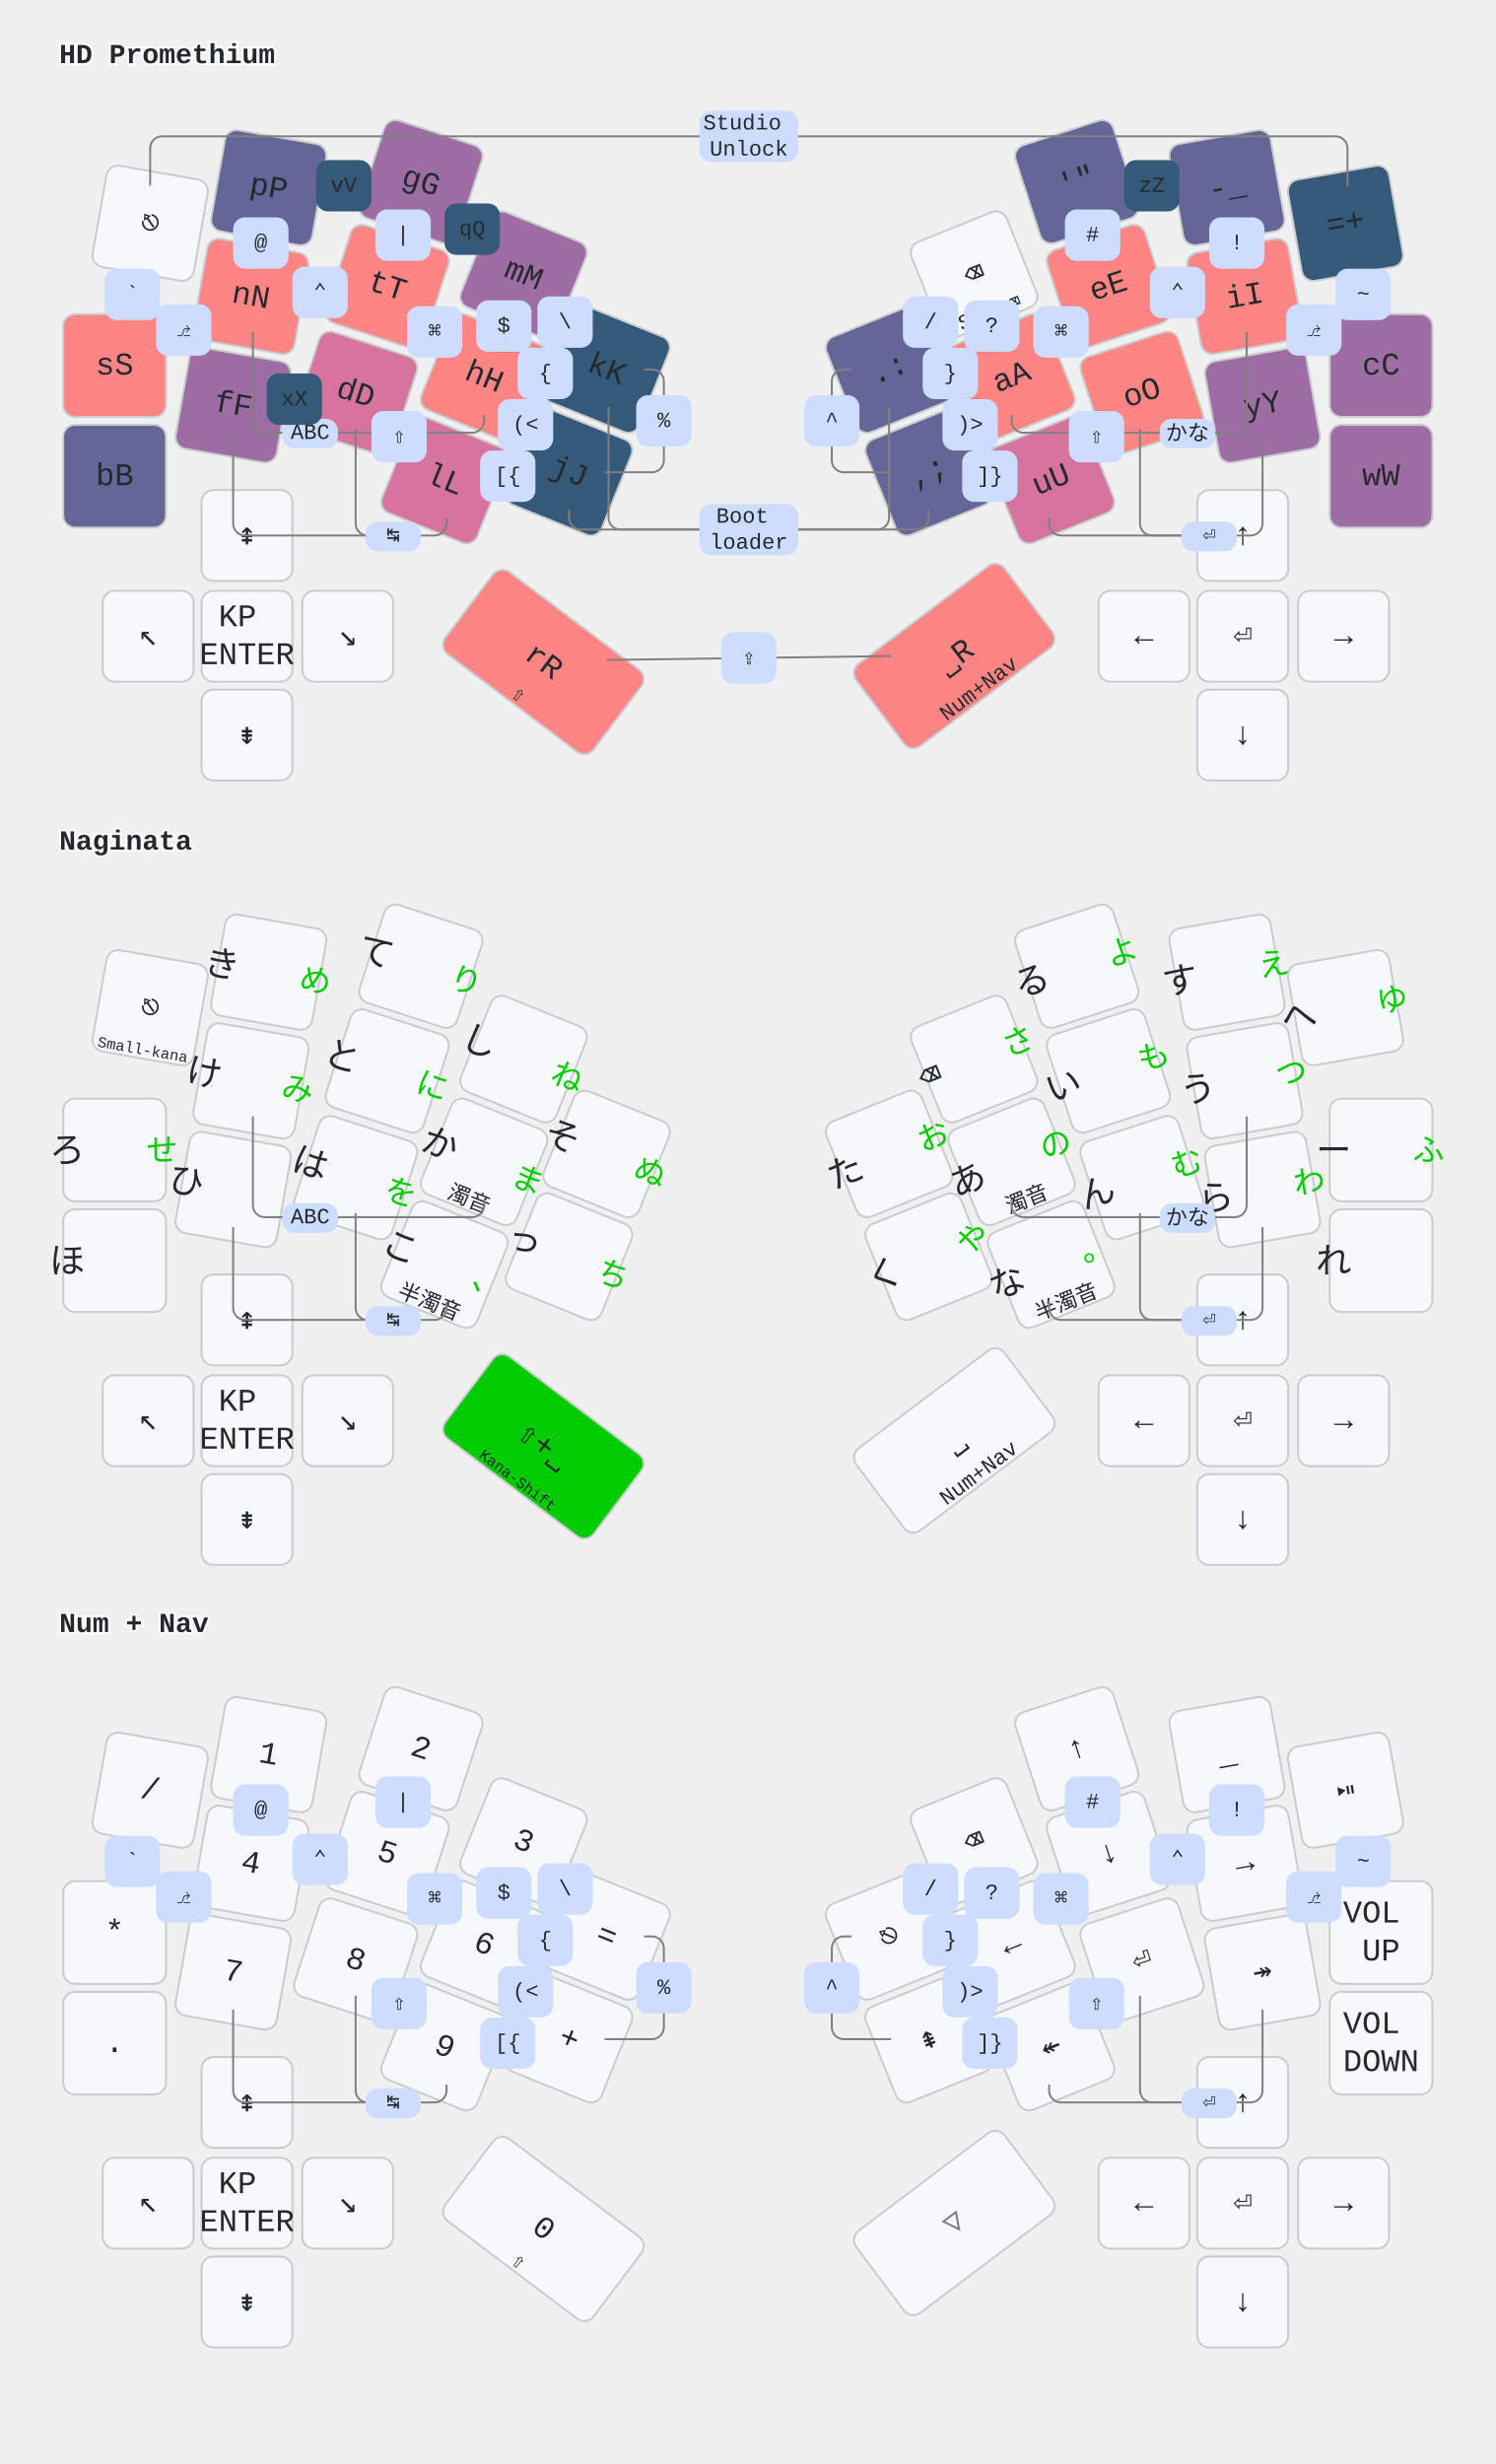
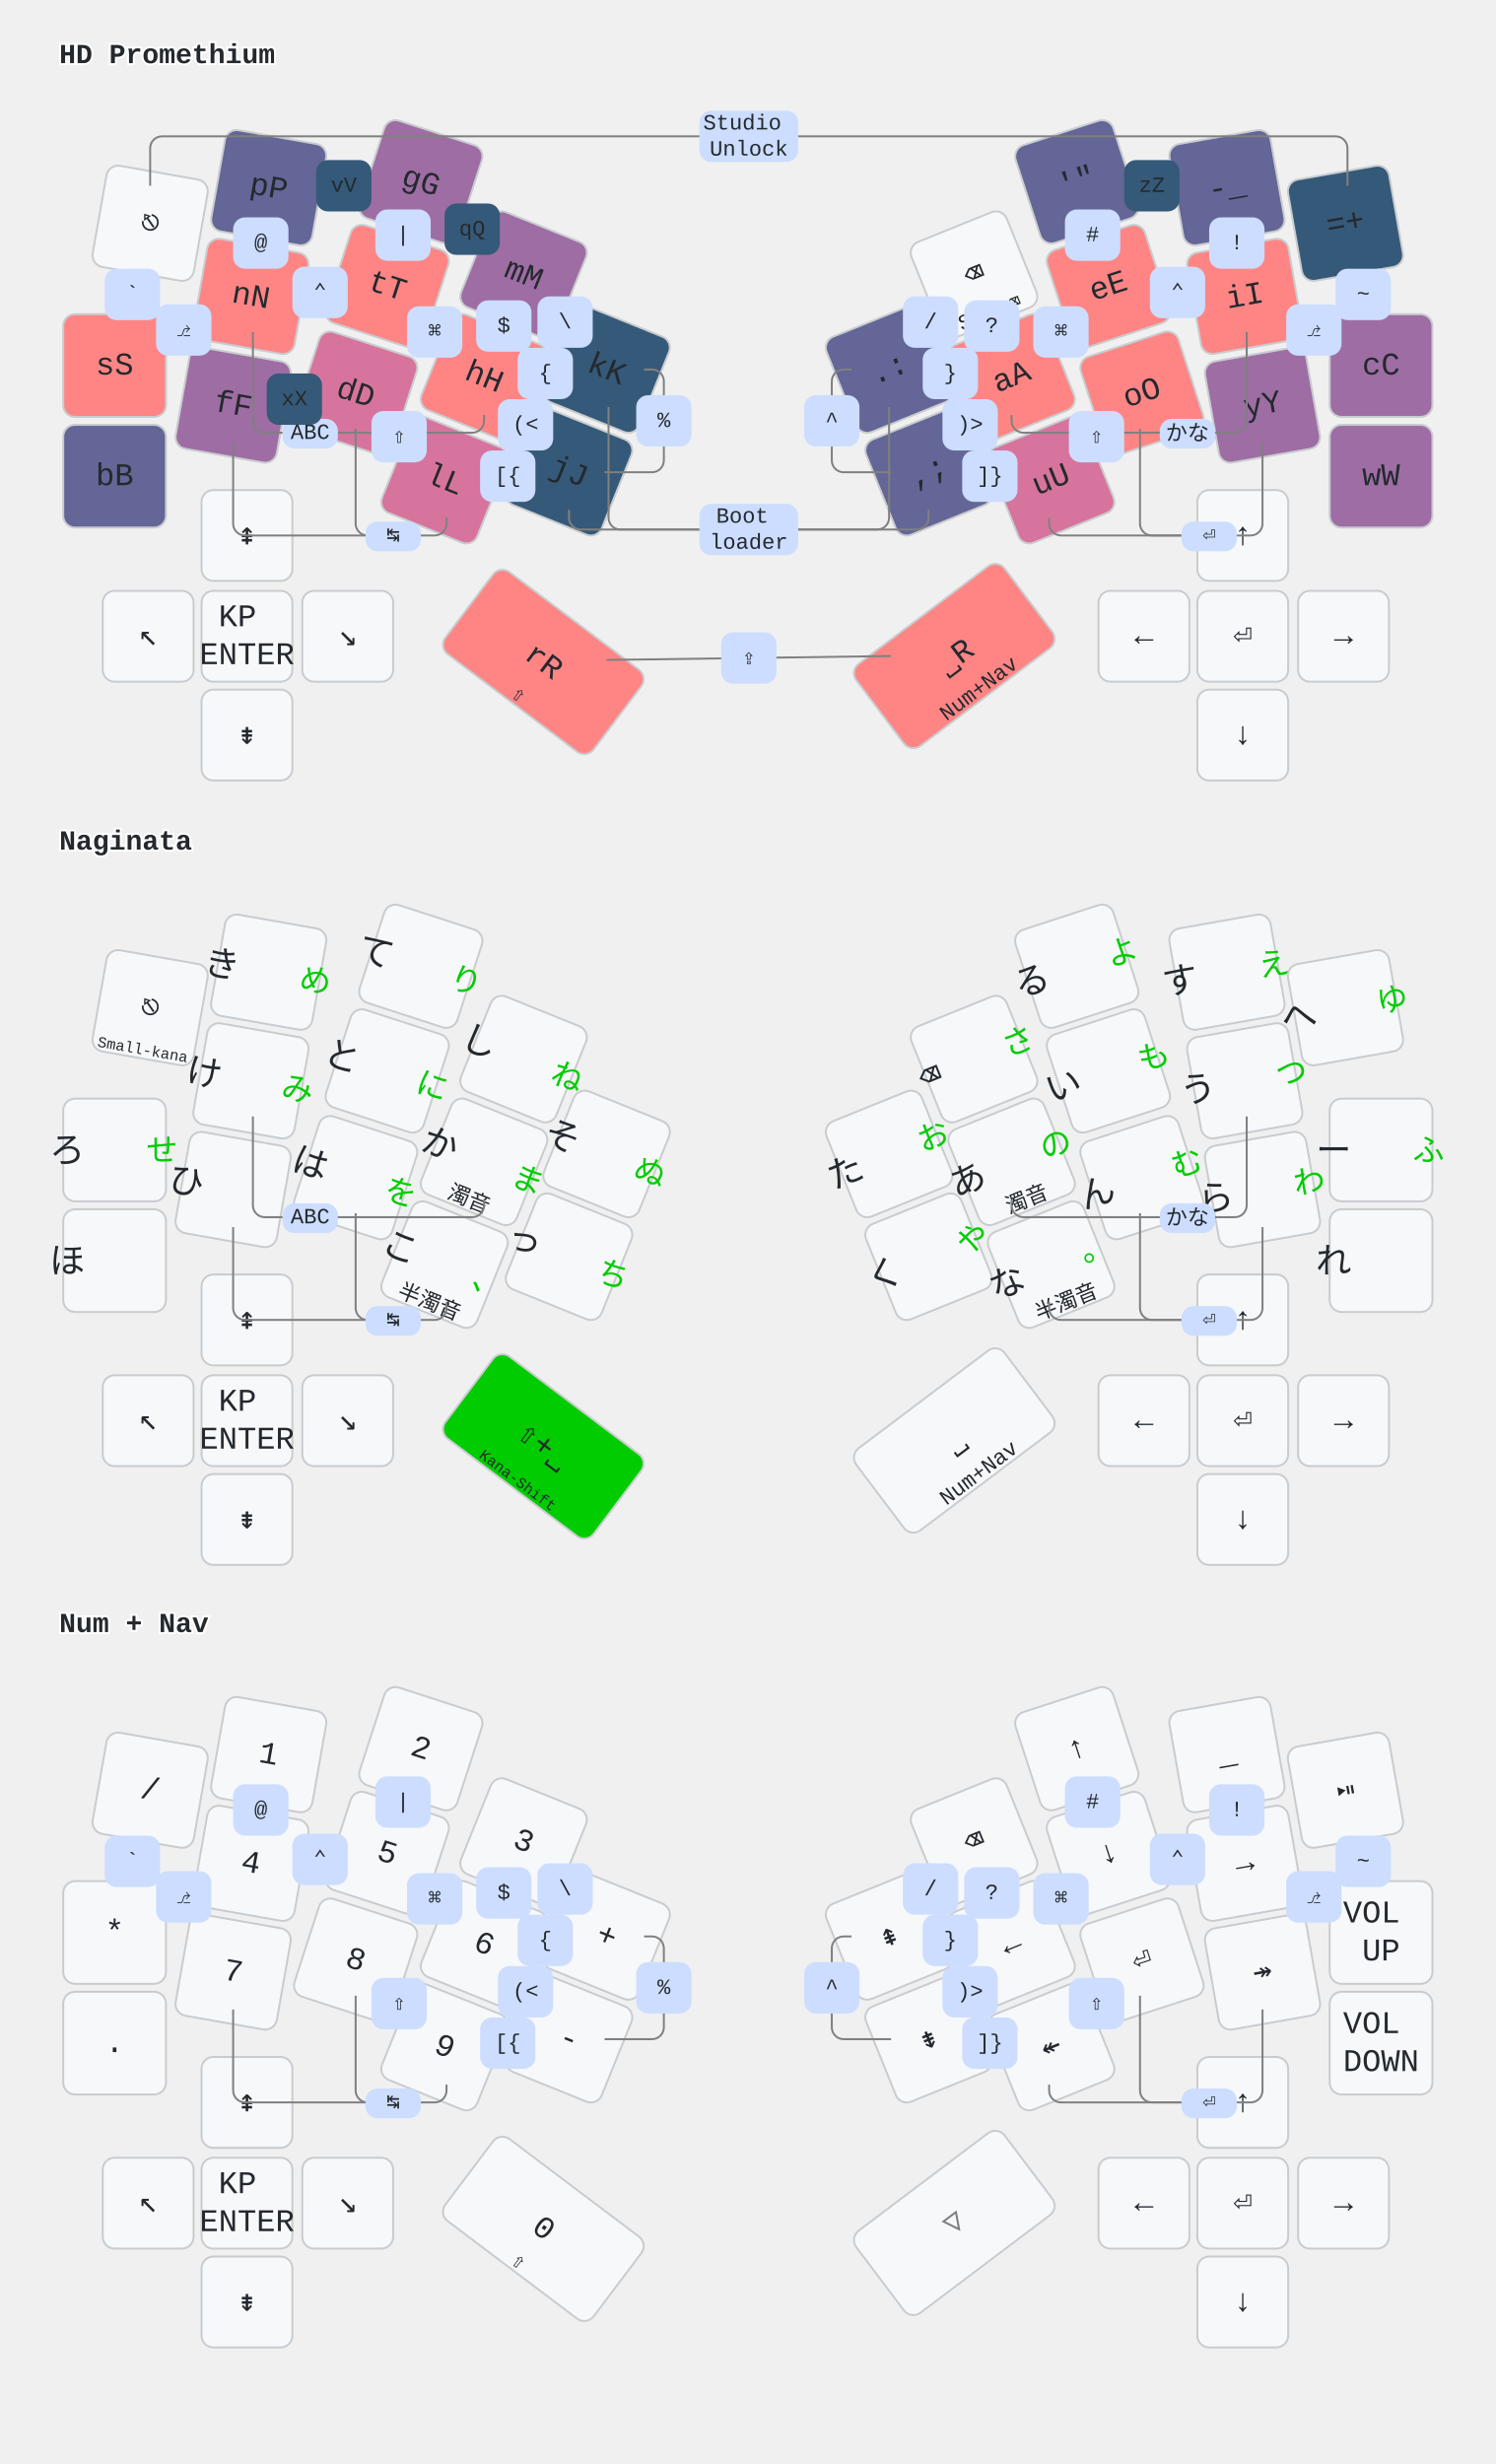
<svg xmlns="http://www.w3.org/2000/svg" width="757" height="1247" viewBox="0 0 757 1247" class="keymap">
  <style>/* inherit to force styles through use tags*/
svg path {
    fill: inherit;
}
/* font and background color specifications */
svg.keymap {
    font-family: SFMono-Regular,Consolas,Liberation Mono,Menlo,monospace;
    font-size: 14px;
    font-kerning: normal;
    text-rendering: optimizeLegibility;
    fill: #24292e;
}

/* default key styling */
rect.key {
    fill: #f6f8fa;
    stroke: #c9cccf;
    stroke-width: 1;
}

/* color accent for combo boxes */
rect.combo {
    fill: #cdf;
}

/* color accent for held keys */
rect.held, rect.combo.held {
    fill: #fdd;
}

/* color accent for ghost (optional) keys */
rect.ghost, rect.combo.ghost {
    stroke-dasharray: 4, 4;
    stroke-width: 2;
}

text {
    text-anchor: middle;
    dominant-baseline: middle;
}

/* styling for layer labels */
text.label {
    font-weight: bold;
    text-anchor: start;
    stroke: white;
    stroke-width: 2;
    paint-order: stroke;
}

text.tap {
    font-size: 16px;
}

/* styling for combo tap, and key hold/shifted label text */
text.combo, text.hold, text.shifted {
    font-size: 11px;
}

text.hold {
    text-anchor: middle;
    dominant-baseline: auto;
}

text.shifted {
    text-anchor: middle;
    dominant-baseline: hanging;
}

/* styling for hold/shifted label text in combo box */
text.combo.hold, text.combo.shifted {
    font-size: 8px;
}

/* lighter symbol for transparent keys */
text.trans {
    fill: #7b7e81;
}

/* styling for combo dendrons */
path.combo {
    stroke-width: 1;
    stroke: gray;
    fill: none;
}

/* Start Tabler Icons Cleanup */
/* cannot use height/width with glyphs */
.icon-tabler &gt; path {
    fill: inherit;
    stroke: inherit;
}
/* hide tabler's default box */
.icon-tabler &gt; path[stroke="none"][fill="none"] {
    visibility: collapse;
}

rect.low {
    fill: #355978;
}
rect.medium-low {
    fill: #636696;
}
rect.medium {
    fill: #9E6DA4;
}
rect.medium-high {
    fill: #D7749D;
}
rect.high {
    fill: #FF8585;
}

/* green styling for Naginata kana-shift */
rect.kshift {
    fill: #00CC00;
}
text.left {
    font-size: 18px;
    translate: 16px 7px;
}
text.right {
    fill: #00CC00;
    font-size: 16px;
    translate: -16px -10px;
}
</style>
  <g transform="translate(30, 0)" class="layer-HD Promethium">
    <text x="0" y="28" class="label" id="HD-Promethium">HD Promethium</text>
    <g transform="translate(0, 57)">
      <g transform="translate(46, 56) rotate(10.0)" class="key keypos-0">
        <rect rx="6" ry="6" x="-26" y="-26" width="52" height="52" class="key" />
        <text x="0" y="0" class="key tap">⎋</text>
      </g>
      <g transform="translate(106, 38) rotate(10.0)" class="key medium-low keypos-1">
        <rect rx="6" ry="6" x="-26" y="-26" width="52" height="52" class="key medium-low" />
        <text x="0" y="0" class="key medium-low tap">pP</text>
      </g>
      <g transform="translate(183, 35) rotate(18.0)" class="key medium keypos-2">
        <rect rx="6" ry="6" x="-26" y="-26" width="52" height="52" class="key medium" />
        <text x="0" y="0" class="key medium tap">gG</text>
      </g>
      <g transform="translate(235, 82) rotate(22.0)" class="key medium keypos-3">
        <rect rx="6" ry="6" x="-26" y="-26" width="52" height="52" class="key medium" />
        <text x="0" y="0" class="key medium tap">mM</text>
      </g>
      <g transform="translate(277, 130) rotate(22.0)" class="key low keypos-4">
        <rect rx="6" ry="6" x="-26" y="-26" width="52" height="52" class="key low" />
        <text x="0" y="0" class="key low tap">kK</text>
      </g>
      <g transform="translate(420, 130) rotate(-22.0)" class="key medium-low keypos-5">
        <rect rx="6" ry="6" x="-26" y="-26" width="52" height="52" class="key medium-low" />
        <text x="0" y="0" class="key medium-low tap">.:</text>
      </g>
      <g transform="translate(463, 82) rotate(-22.0)" class="key keypos-6">
        <rect rx="6" ry="6" x="-26" y="-26" width="52" height="52" class="key" />
        <text x="0" y="0" class="key tap">⌫</text>
        <text x="0" y="24" class="key hold">Sft+⌫</text>
      </g>
      <g transform="translate(515, 35) rotate(-18.0)" class="key medium-low keypos-7">
        <rect rx="6" ry="6" x="-26" y="-26" width="52" height="52" class="key medium-low" />
        <text x="0" y="0" class="key medium-low tap">'"</text>
      </g>
      <g transform="translate(591, 38) rotate(-10.0)" class="key medium-low keypos-8">
        <rect rx="6" ry="6" x="-26" y="-26" width="52" height="52" class="key medium-low" />
        <text x="0" y="0" class="key medium-low tap">-_</text>
      </g>
      <g transform="translate(651, 56) rotate(-10.0)" class="key low keypos-9">
        <rect rx="6" ry="6" x="-26" y="-26" width="52" height="52" class="key low" />
        <text x="0" y="0" class="key low tap">=+</text>
      </g>
      <g transform="translate(28, 128)" class="key high keypos-10">
        <rect rx="6" ry="6" x="-26" y="-26" width="52" height="52" class="key high" />
        <text x="0" y="0" class="key high tap">sS</text>
      </g>
      <g transform="translate(97, 93) rotate(10.0)" class="key high keypos-11">
        <rect rx="6" ry="6" x="-26" y="-26" width="52" height="52" class="key high" />
        <text x="0" y="0" class="key high tap">nN</text>
      </g>
      <g transform="translate(166, 88) rotate(18.0)" class="key high keypos-12">
        <rect rx="6" ry="6" x="-26" y="-26" width="52" height="52" class="key high" />
        <text x="0" y="0" class="key high tap">tT</text>
      </g>
      <g transform="translate(215, 134) rotate(22.0)" class="key high keypos-13">
        <rect rx="6" ry="6" x="-26" y="-26" width="52" height="52" class="key high" />
        <text x="0" y="0" class="key high tap">hH</text>
      </g>
      <g transform="translate(258, 182) rotate(22.0)" class="key low keypos-14">
        <rect rx="6" ry="6" x="-26" y="-26" width="52" height="52" class="key low" />
        <text x="0" y="0" class="key low tap">jJ</text>
      </g>
      <g transform="translate(440, 182) rotate(-22.0)" class="key medium-low keypos-15">
        <rect rx="6" ry="6" x="-26" y="-26" width="52" height="52" class="key medium-low" />
        <text x="0" y="0" class="key medium-low tap">,;</text>
      </g>
      <g transform="translate(482, 134) rotate(-22.0)" class="key high keypos-16">
        <rect rx="6" ry="6" x="-26" y="-26" width="52" height="52" class="key high" />
        <text x="0" y="0" class="key high tap">aA</text>
      </g>
      <g transform="translate(531, 88) rotate(-18.0)" class="key high keypos-17">
        <rect rx="6" ry="6" x="-26" y="-26" width="52" height="52" class="key high" />
        <text x="0" y="0" class="key high tap">eE</text>
      </g>
      <g transform="translate(600, 93) rotate(-10.0)" class="key high keypos-18">
        <rect rx="6" ry="6" x="-26" y="-26" width="52" height="52" class="key high" />
        <text x="0" y="0" class="key high tap">iI</text>
      </g>
      <g transform="translate(669, 128)" class="key medium keypos-19">
        <rect rx="6" ry="6" x="-26" y="-26" width="52" height="52" class="key medium" />
        <text x="0" y="0" class="key medium tap">cC</text>
      </g>
      <g transform="translate(28, 184)" class="key medium-low keypos-20">
        <rect rx="6" ry="6" x="-26" y="-26" width="52" height="52" class="key medium-low" />
        <text x="0" y="0" class="key medium-low tap">bB</text>
      </g>
      <g transform="translate(88, 148) rotate(10.0)" class="key medium keypos-21">
        <rect rx="6" ry="6" x="-26" y="-26" width="52" height="52" class="key medium" />
        <text x="0" y="0" class="key medium tap">fF</text>
      </g>
      <g transform="translate(150, 142) rotate(18.0)" class="key medium-high keypos-22">
        <rect rx="6" ry="6" x="-26" y="-26" width="52" height="52" class="key medium-high" />
        <text x="0" y="0" class="key medium-high tap">dD</text>
      </g>
      <g transform="translate(195, 186) rotate(22.0)" class="key medium-high keypos-23">
        <rect rx="6" ry="6" x="-26" y="-26" width="52" height="52" class="key medium-high" />
        <text x="0" y="0" class="key medium-high tap">lL</text>
      </g>
      <g transform="translate(245, 278) rotate(37.0)" class="key high keypos-24">
        <rect rx="6" ry="6" x="-47" y="-26" width="94" height="52" class="key high" />
        <text x="0" y="0" class="key high tap">rR</text>
        <text x="0" y="24" class="key high hold">⇧</text>
      </g>
      <g transform="translate(453, 275) rotate(-37.0)" class="key high keypos-25">
        <rect rx="6" ry="6" x="-47" y="-26" width="94" height="52" class="key high" />
        <text x="0" y="0" class="key high tap">⎵R</text>
        <text x="0" y="24" class="key high hold">Num+Nav</text>
      </g>
      <g transform="translate(502, 186) rotate(-22.0)" class="key medium-high keypos-26">
        <rect rx="6" ry="6" x="-26" y="-26" width="52" height="52" class="key medium-high" />
        <text x="0" y="0" class="key medium-high tap">uU</text>
      </g>
      <g transform="translate(548, 142) rotate(-18.0)" class="key high keypos-27">
        <rect rx="6" ry="6" x="-26" y="-26" width="52" height="52" class="key high" />
        <text x="0" y="0" class="key high tap">oO</text>
      </g>
      <g transform="translate(609, 148) rotate(-10.0)" class="key medium keypos-28">
        <rect rx="6" ry="6" x="-26" y="-26" width="52" height="52" class="key medium" />
        <text x="0" y="0" class="key medium tap">yY</text>
      </g>
      <g transform="translate(669, 184)" class="key medium keypos-29">
        <rect rx="6" ry="6" x="-26" y="-26" width="52" height="52" class="key medium" />
        <text x="0" y="0" class="key medium tap">wW</text>
      </g>
      <g transform="translate(95, 315)" class="key keypos-30">
        <rect rx="6" ry="6" x="-23" y="-23" width="46" height="46" class="key" />
        <text x="0" y="0" class="key tap">⇟</text>
      </g>
      <g transform="translate(45, 265)" class="key keypos-31">
        <rect rx="6" ry="6" x="-23" y="-23" width="46" height="46" class="key" />
        <text x="0" y="0" class="key tap">↖</text>
      </g>
      <g transform="translate(95, 265)" class="key keypos-32">
        <rect rx="6" ry="6" x="-23" y="-23" width="46" height="46" class="key" />
        <text x="0" y="0" class="key tap">
          <tspan x="0" dy="-0.6em">KP</tspan>
          <tspan x="0" dy="1.2em">ENTER</tspan>
        </text>
      </g>
      <g transform="translate(146, 265)" class="key keypos-33">
        <rect rx="6" ry="6" x="-23" y="-23" width="46" height="46" class="key" />
        <text x="0" y="0" class="key tap">↘</text>
      </g>
      <g transform="translate(95, 214)" class="key keypos-34">
        <rect rx="6" ry="6" x="-23" y="-23" width="46" height="46" class="key" />
        <text x="0" y="0" class="key tap">⇞</text>
      </g>
      <g transform="translate(599, 214)" class="key keypos-35">
        <rect rx="6" ry="6" x="-23" y="-23" width="46" height="46" class="key" />
        <text x="0" y="0" class="key tap">↑</text>
      </g>
      <g transform="translate(549, 265)" class="key keypos-36">
        <rect rx="6" ry="6" x="-23" y="-23" width="46" height="46" class="key" />
        <text x="0" y="0" class="key tap">←</text>
      </g>
      <g transform="translate(599, 265)" class="key keypos-37">
        <rect rx="6" ry="6" x="-23" y="-23" width="46" height="46" class="key" />
        <text x="0" y="0" class="key tap">⏎</text>
      </g>
      <g transform="translate(650, 265)" class="key keypos-38">
        <rect rx="6" ry="6" x="-23" y="-23" width="46" height="46" class="key" />
        <text x="0" y="0" class="key tap">→</text>
      </g>
      <g transform="translate(599, 315)" class="key keypos-39">
        <rect rx="6" ry="6" x="-23" y="-23" width="46" height="46" class="key" />
        <text x="0" y="0" class="key tap">↓</text>
      </g>
      <g class="combo combopos-0">
        <path d="M349,12 h-297 a6.0,6.0 0 0 0 -6.0,6.0 v19" class="combo" />
        <path d="M349,12 h297 a6.0,6.0 0 0 1 6.0,6.0 v19" class="combo" />
        <rect rx="6" ry="6" x="324" y="-1" width="50" height="26" class="combo" />
        <text x="349" y="12" class="combo tap">
          <tspan x="349" dy="-0.6em">Studio</tspan>
          <tspan x="349" dy="1.2em">Unlock</tspan>
        </text>
      </g>
      <g class="combo combopos-1">
        <path d="M349,211 h-65 a6.0,6.0 0 0 1 -6.0,-6.0 v-56" class="combo" />
        <path d="M349,211 h65 a6.0,6.0 0 0 0 6.0,-6.0 v-56" class="combo" />
        <path d="M349,211 h-85 a6.0,6.0 0 0 1 -6.0,-6.0 v-4" class="combo" />
        <path d="M349,211 h85 a6.0,6.0 0 0 0 6.0,-6.0 v-4" class="combo" />
        <rect rx="6" ry="6" x="324" y="198" width="50" height="26" class="combo" />
        <text x="349" y="211" class="combo tap">
          <tspan x="349" dy="-0.6em">Boot</tspan>
          <tspan x="349" dy="1.2em">loader</tspan>
        </text>
      </g>
      <g class="combo combopos-2">
        <path d="M571,162 h-83 a6.0,6.0 0 0 1 -6.0,-6.0 v-3" class="combo" />
        <path d="M571,162 h24 a6.0,6.0 0 0 0 6.0,-6.0 v-45" class="combo" />
        <rect rx="6" ry="6" x="557" y="155" width="28" height="15" class="combo" />
        <text x="571" y="162" class="combo tap">かな</text>
      </g>
      <g class="combo combopos-3">
        <path d="M127,162 h82 a6.0,6.0 0 0 0 6.0,-6.0 v-3" class="combo" />
        <path d="M127,162 h-23 a6.0,6.0 0 0 1 -6.0,-6.0 v-45" class="combo" />
        <rect rx="6" ry="6" x="113" y="155" width="28" height="15" class="combo" />
        <text x="127" y="162" class="combo tap">ABC</text>
      </g>
      <g class="combo combopos-4">
        <path d="M169,214 h21 a6.0,6.0 0 0 0 6.0,-6.0 v-3" class="combo" />
        <path d="M169,214 h-13 a6.0,6.0 0 0 1 -6.0,-6.0 v-48" class="combo" />
        <path d="M169,214 h-75 a6.0,6.0 0 0 1 -6.0,-6.0 v-41" class="combo" />
        <rect rx="6" ry="6" x="155" y="207" width="28" height="15" class="combo" />
        <text x="169" y="214" class="combo tap">↹</text>
      </g>
      <g class="combo combopos-5">
        <path d="M582,214 h-75 a6.0,6.0 0 0 1 -6.0,-6.0 v-3" class="combo" />
        <path d="M582,214 h-29 a6.0,6.0 0 0 1 -6.0,-6.0 v-48" class="combo" />
        <path d="M582,214 h21 a6.0,6.0 0 0 0 6.0,-6.0 v-41" class="combo" />
        <rect rx="6" ry="6" x="568" y="207" width="28" height="15" class="combo" />
        <text x="582" y="214" class="combo tap">⏎</text>
      </g>
      <g class="combo combopos-6">
        <rect rx="6" ry="6" x="49" y="97" width="28" height="26" class="combo" />
        <text x="63" y="110" class="combo tap">⎇</text>
      </g>
      <g class="combo combopos-7">
        <rect rx="6" ry="6" x="621" y="97" width="28" height="26" class="combo" />
        <text x="635" y="110" class="combo tap">⎇</text>
      </g>
      <g class="combo combopos-8">
        <rect rx="6" ry="6" x="118" y="78" width="28" height="26" class="combo" />
        <text x="132" y="91" class="combo tap">⌃</text>
      </g>
      <g class="combo combopos-9">
        <rect rx="6" ry="6" x="552" y="78" width="28" height="26" class="combo" />
        <text x="566" y="91" class="combo tap">⌃</text>
      </g>
      <g class="combo combopos-10">
        <rect rx="6" ry="6" x="176" y="98" width="28" height="26" class="combo" />
        <text x="190" y="111" class="combo tap">⌘</text>
      </g>
      <g class="combo combopos-11">
        <rect rx="6" ry="6" x="493" y="98" width="28" height="26" class="combo" />
        <text x="507" y="111" class="combo tap">⌘</text>
      </g>
      <g class="combo combopos-18">
        <rect rx="6" ry="6" x="158" y="151" width="28" height="26" class="combo" />
        <text x="172" y="164" class="combo tap">⇧</text>
      </g>
      <g class="combo combopos-19">
        <rect rx="6" ry="6" x="511" y="151" width="28" height="26" class="combo" />
        <text x="525" y="164" class="combo tap">⇧</text>
      </g>
      <g class="combo low combopos-20">
        <rect rx="6" ry="6" x="195" y="46" width="28" height="26" class="combo low" />
        <text x="209" y="59" class="combo low tap">qQ</text>
      </g>
      <g class="combo low combopos-21">
        <rect rx="6" ry="6" x="539" y="24" width="28" height="26" class="combo low" />
        <text x="553" y="37" class="combo low tap">zZ</text>
      </g>
      <g class="combo low combopos-22">
        <rect rx="6" ry="6" x="130" y="24" width="28" height="26" class="combo low" />
        <text x="144" y="37" class="combo low tap">vV</text>
      </g>
      <g class="combo low combopos-23">
        <rect rx="6" ry="6" x="105" y="132" width="28" height="26" class="combo low" />
        <text x="119" y="145" class="combo low tap">xX</text>
      </g>
      <g class="combo combopos-24">
        <path d="M349,276 l-72,1" class="combo" />
        <path d="M349,276 l72,-1" class="combo" />
        <rect rx="6" ry="6" x="335" y="263" width="28" height="26" class="combo" />
        <text x="349" y="276" class="combo tap">⇪</text>
      </g>
      <g class="combo combopos-25">
        <rect rx="6" ry="6" x="23" y="79" width="28" height="26" class="combo" />
        <text x="37" y="92" class="combo tap">`</text>
      </g>
      <g class="combo combopos-26">
        <rect rx="6" ry="6" x="88" y="53" width="28" height="26" class="combo" />
        <text x="102" y="66" class="combo tap">@</text>
      </g>
      <g class="combo combopos-27">
        <rect rx="6" ry="6" x="160" y="49" width="28" height="26" class="combo" />
        <text x="174" y="62" class="combo tap">|</text>
      </g>
      <g class="combo combopos-28">
        <rect rx="6" ry="6" x="211" y="95" width="28" height="26" class="combo" />
        <text x="225" y="108" class="combo tap">$</text>
      </g>
      <g class="combo combopos-29">
        <rect rx="6" ry="6" x="242" y="93" width="28" height="26" class="combo" />
        <text x="256" y="106" class="combo tap">\</text>
      </g>
      <g class="combo combopos-30">
        <path d="M306,156 v-20 a6.0,6.0 0 0 0 -6.0,-6.0 h-4" class="combo" />
        <path d="M306,156 v20 a6.0,6.0 0 0 1 -6.0,6.0 h-24" class="combo" />
        <rect rx="6" ry="6" x="292" y="143" width="28" height="26" class="combo" />
        <text x="306" y="156" class="combo tap">%</text>
      </g>
      <g class="combo combopos-31">
        <rect rx="6" ry="6" x="427" y="93" width="28" height="26" class="combo" />
        <text x="441" y="106" class="combo tap">/</text>
      </g>
      <g class="combo combopos-32">
        <path d="M391,156 v-20 a6.0,6.0 0 0 1 6.0,-6.0 h4" class="combo" />
        <path d="M391,156 v20 a6.0,6.0 0 0 0 6.0,6.0 h24" class="combo" />
        <rect rx="6" ry="6" x="377" y="143" width="28" height="26" class="combo" />
        <text x="391" y="156" class="combo tap">^</text>
      </g>
      <g class="combo combopos-33">
        <rect rx="6" ry="6" x="458" y="95" width="28" height="26" class="combo" />
        <text x="472" y="108" class="combo tap">?</text>
      </g>
      <g class="combo combopos-34">
        <rect rx="6" ry="6" x="509" y="49" width="28" height="26" class="combo" />
        <text x="523" y="62" class="combo tap">#</text>
      </g>
      <g class="combo combopos-35">
        <rect rx="6" ry="6" x="582" y="53" width="28" height="26" class="combo" />
        <text x="596" y="66" class="combo tap">!</text>
      </g>
      <g class="combo combopos-36">
        <rect rx="6" ry="6" x="646" y="79" width="28" height="26" class="combo" />
        <text x="660" y="92" class="combo tap">~</text>
      </g>
      <g class="combo combopos-37">
        <rect rx="6" ry="6" x="232" y="119" width="28" height="26" class="combo" />
        <text x="246" y="132" class="combo tap">{</text>
      </g>
      <g class="combo combopos-38">
        <rect rx="6" ry="6" x="437" y="119" width="28" height="26" class="combo" />
        <text x="451" y="132" class="combo tap">}</text>
      </g>
      <g class="combo combopos-39">
        <rect rx="6" ry="6" x="222" y="145" width="28" height="26" class="combo" />
        <text x="236" y="158" class="combo tap">(&lt;</text>
      </g>
      <g class="combo combopos-40">
        <rect rx="6" ry="6" x="447" y="145" width="28" height="26" class="combo" />
        <text x="461" y="158" class="combo tap">)&gt;</text>
      </g>
      <g class="combo combopos-41">
        <rect rx="6" ry="6" x="213" y="171" width="28" height="26" class="combo" />
        <text x="227" y="184" class="combo tap">[{</text>
      </g>
      <g class="combo combopos-42">
        <rect rx="6" ry="6" x="457" y="171" width="28" height="26" class="combo" />
        <text x="471" y="184" class="combo tap">]}</text>
      </g>
    </g>
  </g>
  <g transform="translate(30, 398)" class="layer-Naginata">
    <text x="0" y="28" class="label" id="Naginata">Naginata</text>
    <g transform="translate(0, 56)">
      <g transform="translate(46, 56) rotate(10.0)" class="key keypos-0">
        <rect rx="6" ry="6" x="-26" y="-26" width="52" height="52" class="key" />
        <text x="0" y="0" class="key tap">⎋</text>
        <text x="0" y="24" class="key hold">
          <tspan style="font-size: 70%">Small-kana</tspan>
        </text>
      </g>
      <g transform="translate(106, 38) rotate(10.0)" class="key keypos-1">
        <rect rx="6" ry="6" x="-26" y="-26" width="52" height="52" class="key" />
        <text x="-24" y="0" class="key left">き</text>
        <text x="24" y="0" class="key right">め</text>
      </g>
      <g transform="translate(183, 35) rotate(18.0)" class="key keypos-2">
        <rect rx="6" ry="6" x="-26" y="-26" width="52" height="52" class="key" />
        <text x="-24" y="0" class="key left">て</text>
        <text x="24" y="0" class="key right">り</text>
      </g>
      <g transform="translate(235, 82) rotate(22.0)" class="key keypos-3">
        <rect rx="6" ry="6" x="-26" y="-26" width="52" height="52" class="key" />
        <text x="-24" y="0" class="key left">し</text>
        <text x="24" y="0" class="key right">ね</text>
      </g>
      <g transform="translate(277, 130) rotate(22.0)" class="key keypos-4">
        <rect rx="6" ry="6" x="-26" y="-26" width="52" height="52" class="key" />
        <text x="-24" y="0" class="key left">そ</text>
        <text x="24" y="0" class="key right">ぬ</text>
      </g>
      <g transform="translate(420, 130) rotate(-22.0)" class="key keypos-5">
        <rect rx="6" ry="6" x="-26" y="-26" width="52" height="52" class="key" />
        <text x="-24" y="0" class="key left">た</text>
        <text x="24" y="0" class="key right">お</text>
      </g>
      <g transform="translate(463, 82) rotate(-22.0)" class="key keypos-6">
        <rect rx="6" ry="6" x="-26" y="-26" width="52" height="52" class="key" />
        <text x="-24" y="0" class="key left">⌫</text>
        <text x="24" y="0" class="key right">さ</text>
      </g>
      <g transform="translate(515, 35) rotate(-18.0)" class="key keypos-7">
        <rect rx="6" ry="6" x="-26" y="-26" width="52" height="52" class="key" />
        <text x="-24" y="0" class="key left">る</text>
        <text x="24" y="0" class="key right">よ</text>
      </g>
      <g transform="translate(591, 38) rotate(-10.0)" class="key keypos-8">
        <rect rx="6" ry="6" x="-26" y="-26" width="52" height="52" class="key" />
        <text x="-24" y="0" class="key left">す</text>
        <text x="24" y="0" class="key right">え</text>
      </g>
      <g transform="translate(651, 56) rotate(-10.0)" class="key keypos-9">
        <rect rx="6" ry="6" x="-26" y="-26" width="52" height="52" class="key" />
        <text x="-24" y="0" class="key left">へ</text>
        <text x="24" y="0" class="key right">ゆ</text>
      </g>
      <g transform="translate(28, 128)" class="key keypos-10">
        <rect rx="6" ry="6" x="-26" y="-26" width="52" height="52" class="key" />
        <text x="-24" y="0" class="key left">ろ</text>
        <text x="24" y="0" class="key right">せ</text>
      </g>
      <g transform="translate(97, 93) rotate(10.0)" class="key keypos-11">
        <rect rx="6" ry="6" x="-26" y="-26" width="52" height="52" class="key" />
        <text x="-24" y="0" class="key left">け</text>
        <text x="24" y="0" class="key right">み</text>
      </g>
      <g transform="translate(166, 88) rotate(18.0)" class="key keypos-12">
        <rect rx="6" ry="6" x="-26" y="-26" width="52" height="52" class="key" />
        <text x="-24" y="0" class="key left">と</text>
        <text x="24" y="0" class="key right">に</text>
      </g>
      <g transform="translate(215, 134) rotate(22.0)" class="key keypos-13">
        <rect rx="6" ry="6" x="-26" y="-26" width="52" height="52" class="key" />
        <text x="0" y="24" class="key hold">濁音</text>
        <text x="-24" y="0" class="key left">か</text>
        <text x="24" y="0" class="key right">ま</text>
      </g>
      <g transform="translate(258, 182) rotate(22.0)" class="key keypos-14">
        <rect rx="6" ry="6" x="-26" y="-26" width="52" height="52" class="key" />
        <text x="-24" y="0" class="key left">っ</text>
        <text x="24" y="0" class="key right">ち</text>
      </g>
      <g transform="translate(440, 182) rotate(-22.0)" class="key keypos-15">
        <rect rx="6" ry="6" x="-26" y="-26" width="52" height="52" class="key" />
        <text x="-24" y="0" class="key left">く</text>
        <text x="24" y="0" class="key right">や</text>
      </g>
      <g transform="translate(482, 134) rotate(-22.0)" class="key keypos-16">
        <rect rx="6" ry="6" x="-26" y="-26" width="52" height="52" class="key" />
        <text x="0" y="24" class="key hold">濁音</text>
        <text x="-24" y="0" class="key left">あ</text>
        <text x="24" y="0" class="key right">の</text>
      </g>
      <g transform="translate(531, 88) rotate(-18.0)" class="key keypos-17">
        <rect rx="6" ry="6" x="-26" y="-26" width="52" height="52" class="key" />
        <text x="-24" y="0" class="key left">い</text>
        <text x="24" y="0" class="key right">も</text>
      </g>
      <g transform="translate(600, 93) rotate(-10.0)" class="key keypos-18">
        <rect rx="6" ry="6" x="-26" y="-26" width="52" height="52" class="key" />
        <text x="-24" y="0" class="key left">う</text>
        <text x="24" y="0" class="key right">つ</text>
      </g>
      <g transform="translate(669, 128)" class="key keypos-19">
        <rect rx="6" ry="6" x="-26" y="-26" width="52" height="52" class="key" />
        <text x="-24" y="0" class="key left">ー</text>
        <text x="24" y="0" class="key right">ふ</text>
      </g>
      <g transform="translate(28, 184)" class="key keypos-20">
        <rect rx="6" ry="6" x="-26" y="-26" width="52" height="52" class="key" />
        <text x="-24" y="0" class="key left">ほ</text>
      </g>
      <g transform="translate(88, 148) rotate(10.0)" class="key keypos-21">
        <rect rx="6" ry="6" x="-26" y="-26" width="52" height="52" class="key" />
        <text x="-24" y="0" class="key left">ひ</text>
      </g>
      <g transform="translate(150, 142) rotate(18.0)" class="key keypos-22">
        <rect rx="6" ry="6" x="-26" y="-26" width="52" height="52" class="key" />
        <text x="-24" y="0" class="key left">は</text>
        <text x="24" y="0" class="key right">を</text>
      </g>
      <g transform="translate(195, 186) rotate(22.0)" class="key keypos-23">
        <rect rx="6" ry="6" x="-26" y="-26" width="52" height="52" class="key" />
        <text x="0" y="24" class="key hold">半濁音</text>
        <text x="-24" y="0" class="key left">こ</text>
        <text x="24" y="0" class="key right">、</text>
      </g>
      <g transform="translate(245, 278) rotate(37.0)" class="key kshift keypos-24">
        <rect rx="6" ry="6" x="-47" y="-26" width="94" height="52" class="key kshift" />
        <text x="0" y="0" class="key kshift tap">⇧+⎵</text>
        <text x="0" y="24" class="key kshift hold">
          <tspan style="font-size: 70%">Kana-Shift</tspan>
        </text>
      </g>
      <g transform="translate(453, 275) rotate(-37.0)" class="key keypos-25">
        <rect rx="6" ry="6" x="-47" y="-26" width="94" height="52" class="key" />
        <text x="0" y="0" class="key tap">⎵</text>
        <text x="0" y="24" class="key hold">Num+Nav</text>
      </g>
      <g transform="translate(502, 186) rotate(-22.0)" class="key keypos-26">
        <rect rx="6" ry="6" x="-26" y="-26" width="52" height="52" class="key" />
        <text x="0" y="24" class="key hold">半濁音</text>
        <text x="-24" y="0" class="key left">な</text>
        <text x="24" y="0" class="key right">。</text>
      </g>
      <g transform="translate(548, 142) rotate(-18.0)" class="key keypos-27">
        <rect rx="6" ry="6" x="-26" y="-26" width="52" height="52" class="key" />
        <text x="-24" y="0" class="key left">ん</text>
        <text x="24" y="0" class="key right">む</text>
      </g>
      <g transform="translate(609, 148) rotate(-10.0)" class="key keypos-28">
        <rect rx="6" ry="6" x="-26" y="-26" width="52" height="52" class="key" />
        <text x="-24" y="0" class="key left">ら</text>
        <text x="24" y="0" class="key right">わ</text>
      </g>
      <g transform="translate(669, 184)" class="key keypos-29">
        <rect rx="6" ry="6" x="-26" y="-26" width="52" height="52" class="key" />
        <text x="-24" y="0" class="key left">れ</text>
      </g>
      <g transform="translate(95, 315)" class="key keypos-30">
        <rect rx="6" ry="6" x="-23" y="-23" width="46" height="46" class="key" />
        <text x="0" y="0" class="key tap">⇟</text>
      </g>
      <g transform="translate(45, 265)" class="key keypos-31">
        <rect rx="6" ry="6" x="-23" y="-23" width="46" height="46" class="key" />
        <text x="0" y="0" class="key tap">↖</text>
      </g>
      <g transform="translate(95, 265)" class="key keypos-32">
        <rect rx="6" ry="6" x="-23" y="-23" width="46" height="46" class="key" />
        <text x="0" y="0" class="key tap">
          <tspan x="0" dy="-0.6em">KP</tspan>
          <tspan x="0" dy="1.2em">ENTER</tspan>
        </text>
      </g>
      <g transform="translate(146, 265)" class="key keypos-33">
        <rect rx="6" ry="6" x="-23" y="-23" width="46" height="46" class="key" />
        <text x="0" y="0" class="key tap">↘</text>
      </g>
      <g transform="translate(95, 214)" class="key keypos-34">
        <rect rx="6" ry="6" x="-23" y="-23" width="46" height="46" class="key" />
        <text x="0" y="0" class="key tap">⇞</text>
      </g>
      <g transform="translate(599, 214)" class="key keypos-35">
        <rect rx="6" ry="6" x="-23" y="-23" width="46" height="46" class="key" />
        <text x="0" y="0" class="key tap">↑</text>
      </g>
      <g transform="translate(549, 265)" class="key keypos-36">
        <rect rx="6" ry="6" x="-23" y="-23" width="46" height="46" class="key" />
        <text x="0" y="0" class="key tap">←</text>
      </g>
      <g transform="translate(599, 265)" class="key keypos-37">
        <rect rx="6" ry="6" x="-23" y="-23" width="46" height="46" class="key" />
        <text x="0" y="0" class="key tap">⏎</text>
      </g>
      <g transform="translate(650, 265)" class="key keypos-38">
        <rect rx="6" ry="6" x="-23" y="-23" width="46" height="46" class="key" />
        <text x="0" y="0" class="key tap">→</text>
      </g>
      <g transform="translate(599, 315)" class="key keypos-39">
        <rect rx="6" ry="6" x="-23" y="-23" width="46" height="46" class="key" />
        <text x="0" y="0" class="key tap">↓</text>
      </g>
      <g class="combo combopos-0">
        <path d="M571,162 h-83 a6.0,6.0 0 0 1 -6.0,-6.0 v-3" class="combo" />
        <path d="M571,162 h24 a6.0,6.0 0 0 0 6.0,-6.0 v-45" class="combo" />
        <rect rx="6" ry="6" x="557" y="155" width="28" height="15" class="combo" />
        <text x="571" y="162" class="combo tap">かな</text>
      </g>
      <g class="combo combopos-1">
        <path d="M127,162 h82 a6.0,6.0 0 0 0 6.0,-6.0 v-3" class="combo" />
        <path d="M127,162 h-23 a6.0,6.0 0 0 1 -6.0,-6.0 v-45" class="combo" />
        <rect rx="6" ry="6" x="113" y="155" width="28" height="15" class="combo" />
        <text x="127" y="162" class="combo tap">ABC</text>
      </g>
      <g class="combo combopos-2">
        <path d="M169,214 h21 a6.0,6.0 0 0 0 6.0,-6.0 v-3" class="combo" />
        <path d="M169,214 h-13 a6.0,6.0 0 0 1 -6.0,-6.0 v-48" class="combo" />
        <path d="M169,214 h-75 a6.0,6.0 0 0 1 -6.0,-6.0 v-41" class="combo" />
        <rect rx="6" ry="6" x="155" y="207" width="28" height="15" class="combo" />
        <text x="169" y="214" class="combo tap">↹</text>
      </g>
      <g class="combo combopos-3">
        <path d="M582,214 h-75 a6.0,6.0 0 0 1 -6.0,-6.0 v-3" class="combo" />
        <path d="M582,214 h-29 a6.0,6.0 0 0 1 -6.0,-6.0 v-48" class="combo" />
        <path d="M582,214 h21 a6.0,6.0 0 0 0 6.0,-6.0 v-41" class="combo" />
        <rect rx="6" ry="6" x="568" y="207" width="28" height="15" class="combo" />
        <text x="582" y="214" class="combo tap">⏎</text>
      </g>
    </g>
  </g>
  <g transform="translate(30, 794)" class="layer-Num + Nav">
    <text x="0" y="28" class="label" id="Num--Nav">Num + Nav</text>
    <g transform="translate(0, 56)">
      <g transform="translate(46, 56) rotate(10.0)" class="key keypos-0">
        <rect rx="6" ry="6" x="-26" y="-26" width="52" height="52" class="key" />
        <text x="0" y="0" class="key tap">/</text>
      </g>
      <g transform="translate(106, 38) rotate(10.0)" class="key keypos-1">
        <rect rx="6" ry="6" x="-26" y="-26" width="52" height="52" class="key" />
        <text x="0" y="0" class="key tap">1</text>
      </g>
      <g transform="translate(183, 35) rotate(18.0)" class="key keypos-2">
        <rect rx="6" ry="6" x="-26" y="-26" width="52" height="52" class="key" />
        <text x="0" y="0" class="key tap">2</text>
      </g>
      <g transform="translate(235, 82) rotate(22.0)" class="key keypos-3">
        <rect rx="6" ry="6" x="-26" y="-26" width="52" height="52" class="key" />
        <text x="0" y="0" class="key tap">3</text>
      </g>
      <g transform="translate(277, 130) rotate(22.0)" class="key keypos-4">
        <rect rx="6" ry="6" x="-26" y="-26" width="52" height="52" class="key" />
-         <text x="0" y="0" class="key tap">=</text>
+         <text x="0" y="0" class="key tap">+</text>
      </g>
      <g transform="translate(420, 130) rotate(-22.0)" class="key keypos-5">
        <rect rx="6" ry="6" x="-26" y="-26" width="52" height="52" class="key" />
-         <text x="0" y="0" class="key tap">⎋</text>
+         <text x="0" y="0" class="key tap">⇞</text>
      </g>
      <g transform="translate(463, 82) rotate(-22.0)" class="key keypos-6">
        <rect rx="6" ry="6" x="-26" y="-26" width="52" height="52" class="key" />
        <text x="0" y="0" class="key tap">⌫</text>
      </g>
      <g transform="translate(515, 35) rotate(-18.0)" class="key keypos-7">
        <rect rx="6" ry="6" x="-26" y="-26" width="52" height="52" class="key" />
        <text x="0" y="0" class="key tap">↑</text>
      </g>
      <g transform="translate(591, 38) rotate(-10.0)" class="key keypos-8">
        <rect rx="6" ry="6" x="-26" y="-26" width="52" height="52" class="key" />
        <text x="0" y="0" class="key tap">_</text>
      </g>
      <g transform="translate(651, 56) rotate(-10.0)" class="key keypos-9">
        <rect rx="6" ry="6" x="-26" y="-26" width="52" height="52" class="key" />
        <text x="0" y="0" class="key tap">⏯</text>
      </g>
      <g transform="translate(28, 128)" class="key keypos-10">
        <rect rx="6" ry="6" x="-26" y="-26" width="52" height="52" class="key" />
        <text x="0" y="0" class="key tap">*</text>
      </g>
      <g transform="translate(97, 93) rotate(10.0)" class="key keypos-11">
        <rect rx="6" ry="6" x="-26" y="-26" width="52" height="52" class="key" />
        <text x="0" y="0" class="key tap">4</text>
      </g>
      <g transform="translate(166, 88) rotate(18.0)" class="key keypos-12">
        <rect rx="6" ry="6" x="-26" y="-26" width="52" height="52" class="key" />
        <text x="0" y="0" class="key tap">5</text>
      </g>
      <g transform="translate(215, 134) rotate(22.0)" class="key keypos-13">
        <rect rx="6" ry="6" x="-26" y="-26" width="52" height="52" class="key" />
        <text x="0" y="0" class="key tap">6</text>
      </g>
      <g transform="translate(258, 182) rotate(22.0)" class="key keypos-14">
        <rect rx="6" ry="6" x="-26" y="-26" width="52" height="52" class="key" />
-         <text x="0" y="0" class="key tap">+</text>
+         <text x="0" y="0" class="key tap">-</text>
      </g>
      <g transform="translate(440, 182) rotate(-22.0)" class="key keypos-15">
        <rect rx="6" ry="6" x="-26" y="-26" width="52" height="52" class="key" />
-         <text x="0" y="0" class="key tap">⇞</text>
+         <text x="0" y="0" class="key tap">⇟</text>
      </g>
      <g transform="translate(482, 134) rotate(-22.0)" class="key keypos-16">
        <rect rx="6" ry="6" x="-26" y="-26" width="52" height="52" class="key" />
        <text x="0" y="0" class="key tap">←</text>
      </g>
      <g transform="translate(531, 88) rotate(-18.0)" class="key keypos-17">
        <rect rx="6" ry="6" x="-26" y="-26" width="52" height="52" class="key" />
        <text x="0" y="0" class="key tap">↓</text>
      </g>
      <g transform="translate(600, 93) rotate(-10.0)" class="key keypos-18">
        <rect rx="6" ry="6" x="-26" y="-26" width="52" height="52" class="key" />
        <text x="0" y="0" class="key tap">→</text>
      </g>
      <g transform="translate(669, 128)" class="key keypos-19">
        <rect rx="6" ry="6" x="-26" y="-26" width="52" height="52" class="key" />
        <text x="0" y="0" class="key tap">
          <tspan x="0" dy="-0.6em">VOL</tspan>
          <tspan x="0" dy="1.2em">UP</tspan>
        </text>
      </g>
      <g transform="translate(28, 184)" class="key keypos-20">
        <rect rx="6" ry="6" x="-26" y="-26" width="52" height="52" class="key" />
        <text x="0" y="0" class="key tap">.</text>
      </g>
      <g transform="translate(88, 148) rotate(10.0)" class="key keypos-21">
        <rect rx="6" ry="6" x="-26" y="-26" width="52" height="52" class="key" />
        <text x="0" y="0" class="key tap">7</text>
      </g>
      <g transform="translate(150, 142) rotate(18.0)" class="key keypos-22">
        <rect rx="6" ry="6" x="-26" y="-26" width="52" height="52" class="key" />
        <text x="0" y="0" class="key tap">8</text>
      </g>
      <g transform="translate(195, 186) rotate(22.0)" class="key keypos-23">
        <rect rx="6" ry="6" x="-26" y="-26" width="52" height="52" class="key" />
        <text x="0" y="0" class="key tap">9</text>
      </g>
      <g transform="translate(245, 278) rotate(37.0)" class="key keypos-24">
        <rect rx="6" ry="6" x="-47" y="-26" width="94" height="52" class="key" />
        <text x="0" y="0" class="key tap">0</text>
        <text x="0" y="24" class="key hold">⇧</text>
      </g>
      <g transform="translate(453, 275) rotate(-37.0)" class="key trans keypos-25">
        <rect rx="6" ry="6" x="-47" y="-26" width="94" height="52" class="key trans" />
        <text x="0" y="0" class="key trans tap">▽</text>
      </g>
      <g transform="translate(502, 186) rotate(-22.0)" class="key keypos-26">
        <rect rx="6" ry="6" x="-26" y="-26" width="52" height="52" class="key" />
        <text x="0" y="0" class="key tap">↞</text>
      </g>
      <g transform="translate(548, 142) rotate(-18.0)" class="key keypos-27">
        <rect rx="6" ry="6" x="-26" y="-26" width="52" height="52" class="key" />
        <text x="0" y="0" class="key tap">⏎</text>
      </g>
      <g transform="translate(609, 148) rotate(-10.0)" class="key keypos-28">
        <rect rx="6" ry="6" x="-26" y="-26" width="52" height="52" class="key" />
        <text x="0" y="0" class="key tap">↠</text>
      </g>
      <g transform="translate(669, 184)" class="key keypos-29">
        <rect rx="6" ry="6" x="-26" y="-26" width="52" height="52" class="key" />
        <text x="0" y="0" class="key tap">
          <tspan x="0" dy="-0.6em">VOL</tspan>
          <tspan x="0" dy="1.2em">DOWN</tspan>
        </text>
      </g>
      <g transform="translate(95, 315)" class="key keypos-30">
        <rect rx="6" ry="6" x="-23" y="-23" width="46" height="46" class="key" />
        <text x="0" y="0" class="key tap">⇟</text>
      </g>
      <g transform="translate(45, 265)" class="key keypos-31">
        <rect rx="6" ry="6" x="-23" y="-23" width="46" height="46" class="key" />
        <text x="0" y="0" class="key tap">↖</text>
      </g>
      <g transform="translate(95, 265)" class="key keypos-32">
        <rect rx="6" ry="6" x="-23" y="-23" width="46" height="46" class="key" />
        <text x="0" y="0" class="key tap">
          <tspan x="0" dy="-0.6em">KP</tspan>
          <tspan x="0" dy="1.2em">ENTER</tspan>
        </text>
      </g>
      <g transform="translate(146, 265)" class="key keypos-33">
        <rect rx="6" ry="6" x="-23" y="-23" width="46" height="46" class="key" />
        <text x="0" y="0" class="key tap">↘</text>
      </g>
      <g transform="translate(95, 214)" class="key keypos-34">
        <rect rx="6" ry="6" x="-23" y="-23" width="46" height="46" class="key" />
        <text x="0" y="0" class="key tap">⇞</text>
      </g>
      <g transform="translate(599, 214)" class="key keypos-35">
        <rect rx="6" ry="6" x="-23" y="-23" width="46" height="46" class="key" />
        <text x="0" y="0" class="key tap">↑</text>
      </g>
      <g transform="translate(549, 265)" class="key keypos-36">
        <rect rx="6" ry="6" x="-23" y="-23" width="46" height="46" class="key" />
        <text x="0" y="0" class="key tap">←</text>
      </g>
      <g transform="translate(599, 265)" class="key keypos-37">
        <rect rx="6" ry="6" x="-23" y="-23" width="46" height="46" class="key" />
        <text x="0" y="0" class="key tap">⏎</text>
      </g>
      <g transform="translate(650, 265)" class="key keypos-38">
        <rect rx="6" ry="6" x="-23" y="-23" width="46" height="46" class="key" />
        <text x="0" y="0" class="key tap">→</text>
      </g>
      <g transform="translate(599, 315)" class="key keypos-39">
        <rect rx="6" ry="6" x="-23" y="-23" width="46" height="46" class="key" />
        <text x="0" y="0" class="key tap">↓</text>
      </g>
      <g class="combo combopos-0">
        <path d="M169,214 h21 a6.0,6.0 0 0 0 6.0,-6.0 v-3" class="combo" />
        <path d="M169,214 h-13 a6.0,6.0 0 0 1 -6.0,-6.0 v-48" class="combo" />
        <path d="M169,214 h-75 a6.0,6.0 0 0 1 -6.0,-6.0 v-41" class="combo" />
        <rect rx="6" ry="6" x="155" y="207" width="28" height="15" class="combo" />
        <text x="169" y="214" class="combo tap">↹</text>
      </g>
      <g class="combo combopos-1">
        <path d="M582,214 h-75 a6.0,6.0 0 0 1 -6.0,-6.0 v-3" class="combo" />
        <path d="M582,214 h-29 a6.0,6.0 0 0 1 -6.0,-6.0 v-48" class="combo" />
        <path d="M582,214 h21 a6.0,6.0 0 0 0 6.0,-6.0 v-41" class="combo" />
        <rect rx="6" ry="6" x="568" y="207" width="28" height="15" class="combo" />
        <text x="582" y="214" class="combo tap">⏎</text>
      </g>
      <g class="combo combopos-2">
        <rect rx="6" ry="6" x="49" y="97" width="28" height="26" class="combo" />
        <text x="63" y="110" class="combo tap">⎇</text>
      </g>
      <g class="combo combopos-3">
        <rect rx="6" ry="6" x="621" y="97" width="28" height="26" class="combo" />
        <text x="635" y="110" class="combo tap">⎇</text>
      </g>
      <g class="combo combopos-4">
        <rect rx="6" ry="6" x="118" y="78" width="28" height="26" class="combo" />
        <text x="132" y="91" class="combo tap">⌃</text>
      </g>
      <g class="combo combopos-5">
        <rect rx="6" ry="6" x="552" y="78" width="28" height="26" class="combo" />
        <text x="566" y="91" class="combo tap">⌃</text>
      </g>
      <g class="combo combopos-6">
        <rect rx="6" ry="6" x="176" y="98" width="28" height="26" class="combo" />
        <text x="190" y="111" class="combo tap">⌘</text>
      </g>
      <g class="combo combopos-7">
        <rect rx="6" ry="6" x="493" y="98" width="28" height="26" class="combo" />
        <text x="507" y="111" class="combo tap">⌘</text>
      </g>
      <g class="combo combopos-14">
        <rect rx="6" ry="6" x="158" y="151" width="28" height="26" class="combo" />
        <text x="172" y="164" class="combo tap">⇧</text>
      </g>
      <g class="combo combopos-15">
        <rect rx="6" ry="6" x="511" y="151" width="28" height="26" class="combo" />
        <text x="525" y="164" class="combo tap">⇧</text>
      </g>
      <g class="combo combopos-16">
        <rect rx="6" ry="6" x="23" y="79" width="28" height="26" class="combo" />
        <text x="37" y="92" class="combo tap">`</text>
      </g>
      <g class="combo combopos-17">
        <rect rx="6" ry="6" x="88" y="53" width="28" height="26" class="combo" />
        <text x="102" y="66" class="combo tap">@</text>
      </g>
      <g class="combo combopos-18">
        <rect rx="6" ry="6" x="160" y="49" width="28" height="26" class="combo" />
        <text x="174" y="62" class="combo tap">|</text>
      </g>
      <g class="combo combopos-19">
        <rect rx="6" ry="6" x="211" y="95" width="28" height="26" class="combo" />
        <text x="225" y="108" class="combo tap">$</text>
      </g>
      <g class="combo combopos-20">
        <rect rx="6" ry="6" x="242" y="93" width="28" height="26" class="combo" />
        <text x="256" y="106" class="combo tap">\</text>
      </g>
      <g class="combo combopos-21">
        <path d="M306,156 v-20 a6.0,6.0 0 0 0 -6.0,-6.0 h-4" class="combo" />
        <path d="M306,156 v20 a6.0,6.0 0 0 1 -6.0,6.0 h-24" class="combo" />
        <rect rx="6" ry="6" x="292" y="143" width="28" height="26" class="combo" />
        <text x="306" y="156" class="combo tap">%</text>
      </g>
      <g class="combo combopos-22">
        <rect rx="6" ry="6" x="427" y="93" width="28" height="26" class="combo" />
        <text x="441" y="106" class="combo tap">/</text>
      </g>
      <g class="combo combopos-23">
        <path d="M391,156 v-20 a6.0,6.0 0 0 1 6.0,-6.0 h4" class="combo" />
        <path d="M391,156 v20 a6.0,6.0 0 0 0 6.0,6.0 h24" class="combo" />
        <rect rx="6" ry="6" x="377" y="143" width="28" height="26" class="combo" />
        <text x="391" y="156" class="combo tap">^</text>
      </g>
      <g class="combo combopos-24">
        <rect rx="6" ry="6" x="458" y="95" width="28" height="26" class="combo" />
        <text x="472" y="108" class="combo tap">?</text>
      </g>
      <g class="combo combopos-25">
        <rect rx="6" ry="6" x="509" y="49" width="28" height="26" class="combo" />
        <text x="523" y="62" class="combo tap">#</text>
      </g>
      <g class="combo combopos-26">
        <rect rx="6" ry="6" x="582" y="53" width="28" height="26" class="combo" />
        <text x="596" y="66" class="combo tap">!</text>
      </g>
      <g class="combo combopos-27">
        <rect rx="6" ry="6" x="646" y="79" width="28" height="26" class="combo" />
        <text x="660" y="92" class="combo tap">~</text>
      </g>
      <g class="combo combopos-28">
        <rect rx="6" ry="6" x="232" y="119" width="28" height="26" class="combo" />
        <text x="246" y="132" class="combo tap">{</text>
      </g>
      <g class="combo combopos-29">
        <rect rx="6" ry="6" x="437" y="119" width="28" height="26" class="combo" />
        <text x="451" y="132" class="combo tap">}</text>
      </g>
      <g class="combo combopos-30">
        <rect rx="6" ry="6" x="222" y="145" width="28" height="26" class="combo" />
        <text x="236" y="158" class="combo tap">(&lt;</text>
      </g>
      <g class="combo combopos-31">
        <rect rx="6" ry="6" x="447" y="145" width="28" height="26" class="combo" />
        <text x="461" y="158" class="combo tap">)&gt;</text>
      </g>
      <g class="combo combopos-32">
        <rect rx="6" ry="6" x="213" y="171" width="28" height="26" class="combo" />
        <text x="227" y="184" class="combo tap">[{</text>
      </g>
      <g class="combo combopos-33">
        <rect rx="6" ry="6" x="457" y="171" width="28" height="26" class="combo" />
        <text x="471" y="184" class="combo tap">]}</text>
      </g>
    </g>
  </g>
</svg>
